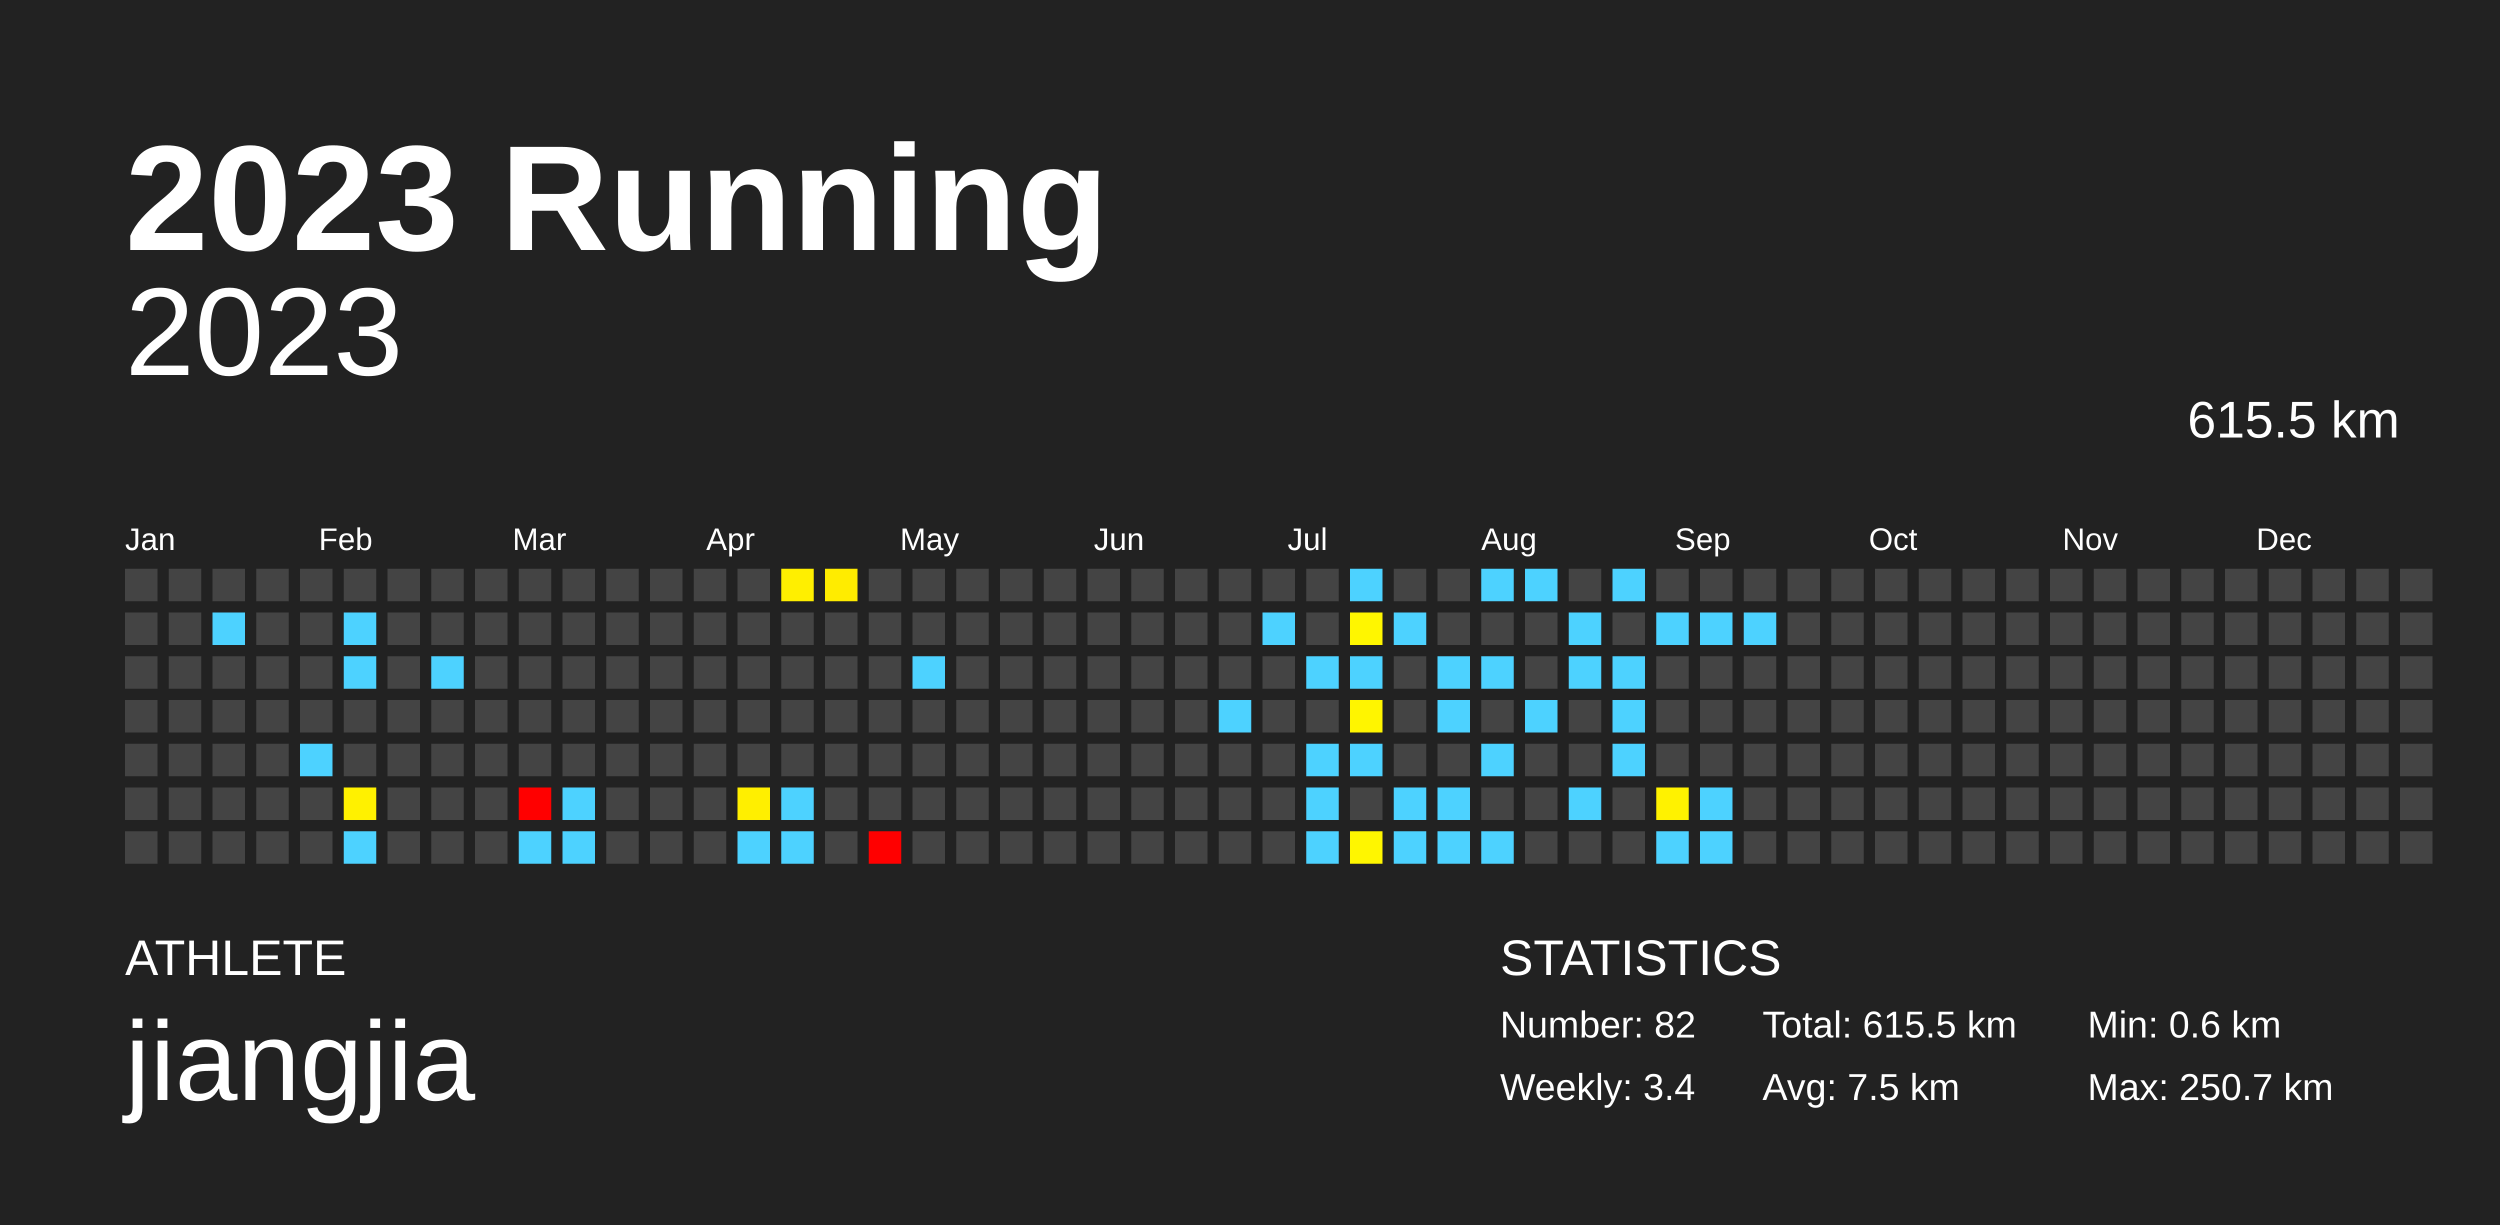
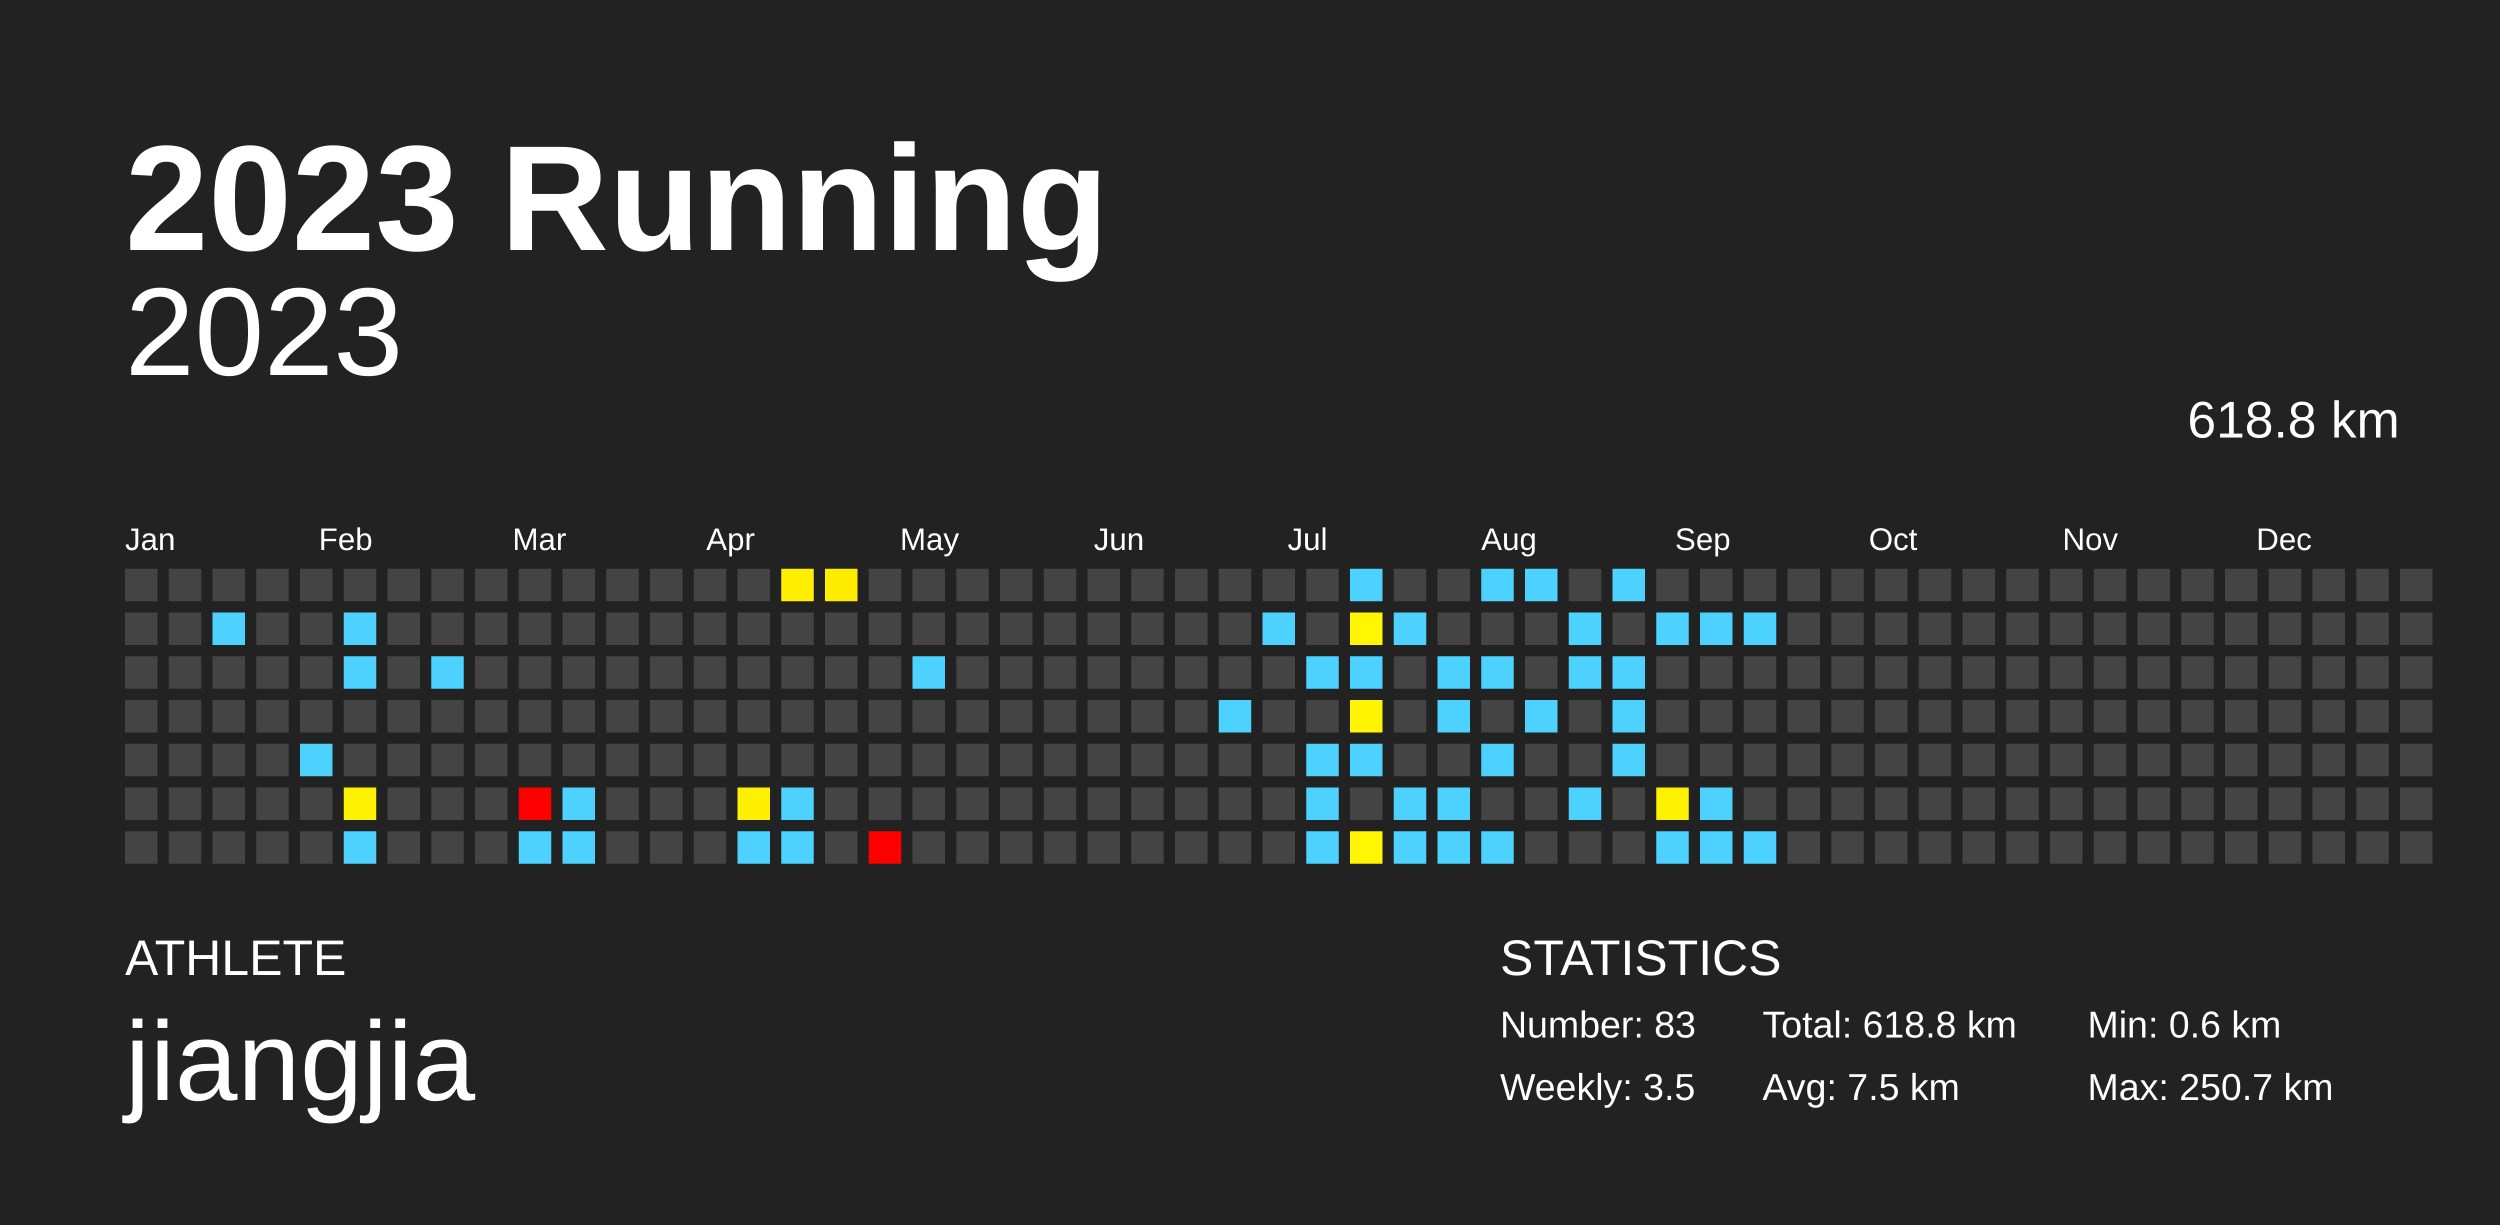
<svg xmlns="http://www.w3.org/2000/svg" baseProfile="full" height="98mm" version="1.1" viewBox="0,0,200,98" width="200mm">
  <defs />
  <rect fill="#222222" height="98" width="200" x="0" y="0" />
  <text fill="#FFFFFF" style="font-size:12px; font-family:Arial; font-weight:bold;" x="10" y="20">2023 Running</text>
  <text fill="#FFFFFF" style="font-size:4px; font-family:Arial" x="10" y="78">ATHLETE</text>
  <text fill="#FFFFFF" style="font-size:9px; font-family:Arial" x="10" y="88">jiangjia</text>
  <text fill="#FFFFFF" style="font-size:4px; font-family:Arial" x="120" y="78">STATISTICS</text>
-   <text fill="#FFFFFF" style="font-size:3px; font-family:Arial" x="120" y="83">Number: 82</text>
-   <text fill="#FFFFFF" style="font-size:3px; font-family:Arial" x="120" y="88">Weekly: 3.4</text>
-   <text fill="#FFFFFF" style="font-size:3px; font-family:Arial" x="141" y="83">Total: 615.5 km</text>
+   <text fill="#FFFFFF" style="font-size:3px; font-family:Arial" x="120" y="83">Number: 83</text>
+   <text fill="#FFFFFF" style="font-size:3px; font-family:Arial" x="120" y="88">Weekly: 3.5</text>
+   <text fill="#FFFFFF" style="font-size:3px; font-family:Arial" x="141" y="83">Total: 618.8 km</text>
  <text fill="#FFFFFF" style="font-size:3px; font-family:Arial" x="141" y="88">Avg: 7.5 km</text>
  <text fill="#FFFFFF" style="font-size:3px; font-family:Arial" x="167" y="83">Min: 0.6 km</text>
  <text fill="#FFFFFF" style="font-size:3px; font-family:Arial" x="167" y="88">Max: 250.7 km</text>
  <text alignment-baseline="hanging" fill="#FFFFFF" style="font-size:10.0px; font-family:Arial;" x="10" y="30">2023</text>
-   <text alignment-baseline="hanging" fill="#FFFFFF" style="font-size:4.125px; font-family:Arial;" x="175" y="35">615.5 km</text>
+   <text alignment-baseline="hanging" fill="#FFFFFF" style="font-size:4.125px; font-family:Arial;" x="175" y="35">618.8 km</text>
  <text fill="#FFFFFF" style="font-size:2.5px; font-family:Arial" x="10.0" y="44">Jan</text>
  <text fill="#FFFFFF" style="font-size:2.5px; font-family:Arial" x="25.5" y="44">Feb</text>
  <text fill="#FFFFFF" style="font-size:2.5px; font-family:Arial" x="41.0" y="44">Mar</text>
  <text fill="#FFFFFF" style="font-size:2.5px; font-family:Arial" x="56.5" y="44">Apr</text>
  <text fill="#FFFFFF" style="font-size:2.5px; font-family:Arial" x="72.0" y="44">May</text>
  <text fill="#FFFFFF" style="font-size:2.5px; font-family:Arial" x="87.5" y="44">Jun</text>
  <text fill="#FFFFFF" style="font-size:2.5px; font-family:Arial" x="103.0" y="44">Jul</text>
  <text fill="#FFFFFF" style="font-size:2.5px; font-family:Arial" x="118.5" y="44">Aug</text>
  <text fill="#FFFFFF" style="font-size:2.5px; font-family:Arial" x="134.0" y="44">Sep</text>
  <text fill="#FFFFFF" style="font-size:2.5px; font-family:Arial" x="149.5" y="44">Oct</text>
  <text fill="#FFFFFF" style="font-size:2.5px; font-family:Arial" x="165.0" y="44">Nov</text>
  <text fill="#FFFFFF" style="font-size:2.5px; font-family:Arial" x="180.5" y="44">Dec</text>
  <rect fill="#444444" height="2.6" width="2.6" x="10.0" y="45.5" />
  <rect fill="#444444" height="2.6" width="2.6" x="10.0" y="49.0" />
  <rect fill="#444444" height="2.6" width="2.6" x="10.0" y="52.5" />
  <rect fill="#444444" height="2.6" width="2.6" x="10.0" y="56.0" />
  <rect fill="#444444" height="2.6" width="2.6" x="10.0" y="59.5" />
  <rect fill="#444444" height="2.6" width="2.6" x="10.0" y="63.0" />
  <rect fill="#444444" height="2.6" width="2.6" x="10.0" y="66.5" />
  <rect fill="#444444" height="2.6" width="2.6" x="13.5" y="45.5" />
  <rect fill="#444444" height="2.6" width="2.6" x="13.5" y="49.0" />
  <rect fill="#444444" height="2.6" width="2.6" x="13.5" y="52.5" />
  <rect fill="#444444" height="2.6" width="2.6" x="13.5" y="56.0" />
  <rect fill="#444444" height="2.6" width="2.6" x="13.5" y="59.5" />
  <rect fill="#444444" height="2.6" width="2.6" x="13.5" y="63.0" />
  <rect fill="#444444" height="2.6" width="2.6" x="13.5" y="66.5" />
  <rect fill="#444444" height="2.6" width="2.6" x="17.0" y="45.5" />
  <rect fill="#4dd2ff" height="2.6" width="2.6" x="17.0" y="49.0" />
  <rect fill="#444444" height="2.6" width="2.6" x="17.0" y="52.5" />
  <rect fill="#444444" height="2.6" width="2.6" x="17.0" y="56.0" />
  <rect fill="#444444" height="2.6" width="2.6" x="17.0" y="59.5" />
  <rect fill="#444444" height="2.6" width="2.6" x="17.0" y="63.0" />
  <rect fill="#444444" height="2.6" width="2.6" x="17.0" y="66.5" />
  <rect fill="#444444" height="2.6" width="2.6" x="20.5" y="45.5" />
  <rect fill="#444444" height="2.6" width="2.6" x="20.5" y="49.0" />
  <rect fill="#444444" height="2.6" width="2.6" x="20.5" y="52.5" />
  <rect fill="#444444" height="2.6" width="2.6" x="20.5" y="56.0" />
  <rect fill="#444444" height="2.6" width="2.6" x="20.5" y="59.5" />
  <rect fill="#444444" height="2.6" width="2.6" x="20.5" y="63.0" />
  <rect fill="#444444" height="2.6" width="2.6" x="20.5" y="66.5" />
  <rect fill="#444444" height="2.6" width="2.6" x="24.0" y="45.5" />
  <rect fill="#444444" height="2.6" width="2.6" x="24.0" y="49.0" />
  <rect fill="#444444" height="2.6" width="2.6" x="24.0" y="52.5" />
  <rect fill="#444444" height="2.6" width="2.6" x="24.0" y="56.0" />
  <rect fill="#4dd2ff" height="2.6" width="2.6" x="24.0" y="59.5" />
  <rect fill="#444444" height="2.6" width="2.6" x="24.0" y="63.0" />
  <rect fill="#444444" height="2.6" width="2.6" x="24.0" y="66.5" />
  <rect fill="#444444" height="2.6" width="2.6" x="27.5" y="45.5" />
  <rect fill="#4dd2ff" height="2.6" width="2.6" x="27.5" y="49.0" />
  <rect fill="#4dd2ff" height="2.6" width="2.6" x="27.5" y="52.5" />
  <rect fill="#444444" height="2.6" width="2.6" x="27.5" y="56.0" />
  <rect fill="#444444" height="2.6" width="2.6" x="27.5" y="59.5" />
  <rect fill="#fff100" height="2.6" width="2.6" x="27.5" y="63.0" />
  <rect fill="#4dd2ff" height="2.6" width="2.6" x="27.5" y="66.5" />
  <rect fill="#444444" height="2.6" width="2.6" x="31.0" y="45.5" />
  <rect fill="#444444" height="2.6" width="2.6" x="31.0" y="49.0" />
  <rect fill="#444444" height="2.6" width="2.6" x="31.0" y="52.5" />
  <rect fill="#444444" height="2.6" width="2.6" x="31.0" y="56.0" />
  <rect fill="#444444" height="2.6" width="2.6" x="31.0" y="59.5" />
  <rect fill="#444444" height="2.6" width="2.6" x="31.0" y="63.0" />
  <rect fill="#444444" height="2.6" width="2.6" x="31.0" y="66.5" />
  <rect fill="#444444" height="2.6" width="2.6" x="34.5" y="45.5" />
  <rect fill="#444444" height="2.6" width="2.6" x="34.5" y="49.0" />
  <rect fill="#4dd2ff" height="2.6" width="2.6" x="34.5" y="52.5" />
  <rect fill="#444444" height="2.6" width="2.6" x="34.5" y="56.0" />
  <rect fill="#444444" height="2.6" width="2.6" x="34.5" y="59.5" />
  <rect fill="#444444" height="2.6" width="2.6" x="34.5" y="63.0" />
  <rect fill="#444444" height="2.6" width="2.6" x="34.5" y="66.5" />
  <rect fill="#444444" height="2.6" width="2.6" x="38.0" y="45.5" />
  <rect fill="#444444" height="2.6" width="2.6" x="38.0" y="49.0" />
  <rect fill="#444444" height="2.6" width="2.6" x="38.0" y="52.5" />
  <rect fill="#444444" height="2.6" width="2.6" x="38.0" y="56.0" />
  <rect fill="#444444" height="2.6" width="2.6" x="38.0" y="59.5" />
  <rect fill="#444444" height="2.6" width="2.6" x="38.0" y="63.0" />
  <rect fill="#444444" height="2.6" width="2.6" x="38.0" y="66.5" />
  <rect fill="#444444" height="2.6" width="2.6" x="41.5" y="45.5" />
  <rect fill="#444444" height="2.6" width="2.6" x="41.5" y="49.0" />
  <rect fill="#444444" height="2.6" width="2.6" x="41.5" y="52.5" />
  <rect fill="#444444" height="2.6" width="2.6" x="41.5" y="56.0" />
  <rect fill="#444444" height="2.6" width="2.6" x="41.5" y="59.5" />
  <rect fill="red" height="2.6" width="2.6" x="41.5" y="63.0" />
  <rect fill="#4dd2ff" height="2.6" width="2.6" x="41.5" y="66.5" />
  <rect fill="#444444" height="2.6" width="2.6" x="45.0" y="45.5" />
  <rect fill="#444444" height="2.6" width="2.6" x="45.0" y="49.0" />
  <rect fill="#444444" height="2.6" width="2.6" x="45.0" y="52.5" />
  <rect fill="#444444" height="2.6" width="2.6" x="45.0" y="56.0" />
  <rect fill="#444444" height="2.6" width="2.6" x="45.0" y="59.5" />
  <rect fill="#4dd2ff" height="2.6" width="2.6" x="45.0" y="63.0" />
  <rect fill="#4dd2ff" height="2.6" width="2.6" x="45.0" y="66.5" />
  <rect fill="#444444" height="2.6" width="2.6" x="48.5" y="45.5" />
  <rect fill="#444444" height="2.6" width="2.6" x="48.5" y="49.0" />
  <rect fill="#444444" height="2.6" width="2.6" x="48.5" y="52.5" />
  <rect fill="#444444" height="2.6" width="2.6" x="48.5" y="56.0" />
  <rect fill="#444444" height="2.6" width="2.6" x="48.5" y="59.5" />
  <rect fill="#444444" height="2.6" width="2.6" x="48.5" y="63.0" />
  <rect fill="#444444" height="2.6" width="2.6" x="48.5" y="66.5" />
  <rect fill="#444444" height="2.6" width="2.6" x="52.0" y="45.5" />
  <rect fill="#444444" height="2.6" width="2.6" x="52.0" y="49.0" />
  <rect fill="#444444" height="2.6" width="2.6" x="52.0" y="52.5" />
  <rect fill="#444444" height="2.6" width="2.6" x="52.0" y="56.0" />
  <rect fill="#444444" height="2.6" width="2.6" x="52.0" y="59.5" />
  <rect fill="#444444" height="2.6" width="2.6" x="52.0" y="63.0" />
  <rect fill="#444444" height="2.6" width="2.6" x="52.0" y="66.5" />
  <rect fill="#444444" height="2.6" width="2.6" x="55.5" y="45.5" />
  <rect fill="#444444" height="2.6" width="2.6" x="55.5" y="49.0" />
  <rect fill="#444444" height="2.6" width="2.6" x="55.5" y="52.5" />
  <rect fill="#444444" height="2.6" width="2.6" x="55.5" y="56.0" />
  <rect fill="#444444" height="2.6" width="2.6" x="55.5" y="59.5" />
  <rect fill="#444444" height="2.6" width="2.6" x="55.5" y="63.0" />
  <rect fill="#444444" height="2.6" width="2.6" x="55.5" y="66.5" />
  <rect fill="#444444" height="2.6" width="2.6" x="59.0" y="45.5" />
  <rect fill="#444444" height="2.6" width="2.6" x="59.0" y="49.0" />
  <rect fill="#444444" height="2.6" width="2.6" x="59.0" y="52.5" />
  <rect fill="#444444" height="2.6" width="2.6" x="59.0" y="56.0" />
  <rect fill="#444444" height="2.6" width="2.6" x="59.0" y="59.5" />
  <rect fill="#ffef00" height="2.6" width="2.6" x="59.0" y="63.0" />
  <rect fill="#4dd2ff" height="2.6" width="2.6" x="59.0" y="66.5" />
  <rect fill="#ffef00" height="2.6" width="2.6" x="62.5" y="45.5" />
  <rect fill="#444444" height="2.6" width="2.6" x="62.5" y="49.0" />
  <rect fill="#444444" height="2.6" width="2.6" x="62.5" y="52.5" />
  <rect fill="#444444" height="2.6" width="2.6" x="62.5" y="56.0" />
  <rect fill="#444444" height="2.6" width="2.6" x="62.5" y="59.5" />
  <rect fill="#4dd2ff" height="2.6" width="2.6" x="62.5" y="63.0" />
  <rect fill="#4dd2ff" height="2.6" width="2.6" x="62.5" y="66.5" />
  <rect fill="#ffec00" height="2.6" width="2.6" x="66.0" y="45.5" />
  <rect fill="#444444" height="2.6" width="2.6" x="66.0" y="49.0" />
  <rect fill="#444444" height="2.6" width="2.6" x="66.0" y="52.5" />
  <rect fill="#444444" height="2.6" width="2.6" x="66.0" y="56.0" />
  <rect fill="#444444" height="2.6" width="2.6" x="66.0" y="59.5" />
  <rect fill="#444444" height="2.6" width="2.6" x="66.0" y="63.0" />
  <rect fill="#444444" height="2.6" width="2.6" x="66.0" y="66.5" />
  <rect fill="#444444" height="2.6" width="2.6" x="69.5" y="45.5" />
  <rect fill="#444444" height="2.6" width="2.6" x="69.5" y="49.0" />
  <rect fill="#444444" height="2.6" width="2.6" x="69.5" y="52.5" />
  <rect fill="#444444" height="2.6" width="2.6" x="69.5" y="56.0" />
  <rect fill="#444444" height="2.6" width="2.6" x="69.5" y="59.5" />
  <rect fill="#444444" height="2.6" width="2.6" x="69.5" y="63.0" />
  <rect fill="red" height="2.6" width="2.6" x="69.5" y="66.5" />
  <rect fill="#444444" height="2.6" width="2.6" x="73.0" y="45.5" />
  <rect fill="#444444" height="2.6" width="2.6" x="73.0" y="49.0" />
  <rect fill="#4dd2ff" height="2.6" width="2.6" x="73.0" y="52.5" />
  <rect fill="#444444" height="2.6" width="2.6" x="73.0" y="56.0" />
  <rect fill="#444444" height="2.6" width="2.6" x="73.0" y="59.5" />
  <rect fill="#444444" height="2.6" width="2.6" x="73.0" y="63.0" />
  <rect fill="#444444" height="2.6" width="2.6" x="73.0" y="66.5" />
  <rect fill="#444444" height="2.6" width="2.6" x="76.5" y="45.5" />
  <rect fill="#444444" height="2.6" width="2.6" x="76.5" y="49.0" />
  <rect fill="#444444" height="2.6" width="2.6" x="76.5" y="52.5" />
  <rect fill="#444444" height="2.6" width="2.6" x="76.5" y="56.0" />
  <rect fill="#444444" height="2.6" width="2.6" x="76.5" y="59.5" />
  <rect fill="#444444" height="2.6" width="2.6" x="76.5" y="63.0" />
  <rect fill="#444444" height="2.6" width="2.6" x="76.5" y="66.5" />
  <rect fill="#444444" height="2.6" width="2.6" x="80.0" y="45.5" />
  <rect fill="#444444" height="2.6" width="2.6" x="80.0" y="49.0" />
  <rect fill="#444444" height="2.6" width="2.6" x="80.0" y="52.5" />
  <rect fill="#444444" height="2.6" width="2.6" x="80.0" y="56.0" />
  <rect fill="#444444" height="2.6" width="2.6" x="80.0" y="59.5" />
  <rect fill="#444444" height="2.6" width="2.6" x="80.0" y="63.0" />
  <rect fill="#444444" height="2.6" width="2.6" x="80.0" y="66.5" />
  <rect fill="#444444" height="2.6" width="2.6" x="83.5" y="45.5" />
  <rect fill="#444444" height="2.6" width="2.6" x="83.5" y="49.0" />
  <rect fill="#444444" height="2.6" width="2.6" x="83.5" y="52.5" />
  <rect fill="#444444" height="2.6" width="2.6" x="83.5" y="56.0" />
  <rect fill="#444444" height="2.6" width="2.6" x="83.5" y="59.5" />
  <rect fill="#444444" height="2.6" width="2.6" x="83.5" y="63.0" />
  <rect fill="#444444" height="2.6" width="2.6" x="83.5" y="66.5" />
  <rect fill="#444444" height="2.6" width="2.6" x="87.0" y="45.5" />
  <rect fill="#444444" height="2.6" width="2.6" x="87.0" y="49.0" />
  <rect fill="#444444" height="2.6" width="2.6" x="87.0" y="52.5" />
  <rect fill="#444444" height="2.6" width="2.6" x="87.0" y="56.0" />
  <rect fill="#444444" height="2.6" width="2.6" x="87.0" y="59.5" />
  <rect fill="#444444" height="2.6" width="2.6" x="87.0" y="63.0" />
  <rect fill="#444444" height="2.6" width="2.6" x="87.0" y="66.5" />
  <rect fill="#444444" height="2.6" width="2.6" x="90.5" y="45.5" />
  <rect fill="#444444" height="2.6" width="2.6" x="90.5" y="49.0" />
  <rect fill="#444444" height="2.6" width="2.6" x="90.5" y="52.5" />
  <rect fill="#444444" height="2.6" width="2.6" x="90.5" y="56.0" />
  <rect fill="#444444" height="2.6" width="2.6" x="90.5" y="59.5" />
  <rect fill="#444444" height="2.6" width="2.6" x="90.5" y="63.0" />
  <rect fill="#444444" height="2.6" width="2.6" x="90.5" y="66.5" />
  <rect fill="#444444" height="2.6" width="2.6" x="94.0" y="45.5" />
  <rect fill="#444444" height="2.6" width="2.6" x="94.0" y="49.0" />
  <rect fill="#444444" height="2.6" width="2.6" x="94.0" y="52.5" />
  <rect fill="#444444" height="2.6" width="2.6" x="94.0" y="56.0" />
  <rect fill="#444444" height="2.6" width="2.6" x="94.0" y="59.5" />
  <rect fill="#444444" height="2.6" width="2.6" x="94.0" y="63.0" />
  <rect fill="#444444" height="2.6" width="2.6" x="94.0" y="66.5" />
  <rect fill="#444444" height="2.6" width="2.6" x="97.5" y="45.5" />
  <rect fill="#444444" height="2.6" width="2.6" x="97.5" y="49.0" />
  <rect fill="#444444" height="2.6" width="2.6" x="97.5" y="52.5" />
  <rect fill="#4dd2ff" height="2.6" width="2.6" x="97.5" y="56.0" />
  <rect fill="#444444" height="2.6" width="2.6" x="97.5" y="59.5" />
  <rect fill="#444444" height="2.6" width="2.6" x="97.5" y="63.0" />
  <rect fill="#444444" height="2.6" width="2.6" x="97.5" y="66.5" />
  <rect fill="#444444" height="2.6" width="2.6" x="101.0" y="45.5" />
  <rect fill="#4dd2ff" height="2.6" width="2.6" x="101.0" y="49.0" />
  <rect fill="#444444" height="2.6" width="2.6" x="101.0" y="52.5" />
  <rect fill="#444444" height="2.6" width="2.6" x="101.0" y="56.0" />
  <rect fill="#444444" height="2.6" width="2.6" x="101.0" y="59.5" />
  <rect fill="#444444" height="2.6" width="2.6" x="101.0" y="63.0" />
  <rect fill="#444444" height="2.6" width="2.6" x="101.0" y="66.5" />
  <rect fill="#444444" height="2.6" width="2.6" x="104.5" y="45.5" />
  <rect fill="#444444" height="2.6" width="2.6" x="104.5" y="49.0" />
  <rect fill="#4dd2ff" height="2.6" width="2.6" x="104.5" y="52.5" />
  <rect fill="#444444" height="2.6" width="2.6" x="104.5" y="56.0" />
  <rect fill="#4dd2ff" height="2.6" width="2.6" x="104.5" y="59.5" />
  <rect fill="#4dd2ff" height="2.6" width="2.6" x="104.5" y="63.0" />
  <rect fill="#4dd2ff" height="2.6" width="2.6" x="104.5" y="66.5" />
  <rect fill="#4dd2ff" height="2.6" width="2.6" x="108.0" y="45.5" />
  <rect fill="#fff600" height="2.6" width="2.6" x="108.0" y="49.0" />
  <rect fill="#4dd2ff" height="2.6" width="2.6" x="108.0" y="52.5" />
  <rect fill="#fff500" height="2.6" width="2.6" x="108.0" y="56.0" />
  <rect fill="#4dd2ff" height="2.6" width="2.6" x="108.0" y="59.5" />
  <rect fill="#444444" height="2.6" width="2.6" x="108.0" y="63.0" />
  <rect fill="#fff600" height="2.6" width="2.6" x="108.0" y="66.5" />
  <rect fill="#444444" height="2.6" width="2.6" x="111.5" y="45.5" />
  <rect fill="#4dd2ff" height="2.6" width="2.6" x="111.5" y="49.0" />
  <rect fill="#444444" height="2.6" width="2.6" x="111.5" y="52.5" />
  <rect fill="#444444" height="2.6" width="2.6" x="111.5" y="56.0" />
  <rect fill="#444444" height="2.6" width="2.6" x="111.5" y="59.5" />
  <rect fill="#4dd2ff" height="2.6" width="2.6" x="111.5" y="63.0" />
  <rect fill="#4dd2ff" height="2.6" width="2.6" x="111.5" y="66.5" />
  <rect fill="#444444" height="2.6" width="2.6" x="115.0" y="45.5" />
  <rect fill="#444444" height="2.6" width="2.6" x="115.0" y="49.0" />
  <rect fill="#4dd2ff" height="2.6" width="2.6" x="115.0" y="52.5" />
  <rect fill="#4dd2ff" height="2.6" width="2.6" x="115.0" y="56.0" />
  <rect fill="#444444" height="2.6" width="2.6" x="115.0" y="59.5" />
  <rect fill="#4dd2ff" height="2.6" width="2.6" x="115.0" y="63.0" />
  <rect fill="#4dd2ff" height="2.6" width="2.6" x="115.0" y="66.5" />
  <rect fill="#4dd2ff" height="2.6" width="2.6" x="118.5" y="45.5" />
  <rect fill="#444444" height="2.6" width="2.6" x="118.5" y="49.0" />
  <rect fill="#4dd2ff" height="2.6" width="2.6" x="118.5" y="52.5" />
  <rect fill="#444444" height="2.6" width="2.6" x="118.5" y="56.0" />
  <rect fill="#4dd2ff" height="2.6" width="2.6" x="118.5" y="59.5" />
  <rect fill="#444444" height="2.6" width="2.6" x="118.5" y="63.0" />
  <rect fill="#4dd2ff" height="2.6" width="2.6" x="118.5" y="66.5" />
  <rect fill="#4dd2ff" height="2.6" width="2.6" x="122.0" y="45.5" />
  <rect fill="#444444" height="2.6" width="2.6" x="122.0" y="49.0" />
  <rect fill="#444444" height="2.6" width="2.6" x="122.0" y="52.5" />
  <rect fill="#4dd2ff" height="2.6" width="2.6" x="122.0" y="56.0" />
  <rect fill="#444444" height="2.6" width="2.6" x="122.0" y="59.5" />
  <rect fill="#444444" height="2.6" width="2.6" x="122.0" y="63.0" />
  <rect fill="#444444" height="2.6" width="2.6" x="122.0" y="66.5" />
  <rect fill="#444444" height="2.6" width="2.6" x="125.5" y="45.5" />
  <rect fill="#4dd2ff" height="2.6" width="2.6" x="125.5" y="49.0" />
  <rect fill="#4dd2ff" height="2.6" width="2.6" x="125.5" y="52.5" />
  <rect fill="#444444" height="2.6" width="2.6" x="125.5" y="56.0" />
  <rect fill="#444444" height="2.6" width="2.6" x="125.5" y="59.5" />
  <rect fill="#4dd2ff" height="2.6" width="2.6" x="125.5" y="63.0" />
  <rect fill="#444444" height="2.6" width="2.6" x="125.5" y="66.5" />
  <rect fill="#4dd2ff" height="2.6" width="2.6" x="129.0" y="45.5" />
  <rect fill="#444444" height="2.6" width="2.6" x="129.0" y="49.0" />
  <rect fill="#4dd2ff" height="2.6" width="2.6" x="129.0" y="52.5" />
  <rect fill="#4dd2ff" height="2.6" width="2.6" x="129.0" y="56.0" />
  <rect fill="#4dd2ff" height="2.6" width="2.6" x="129.0" y="59.5" />
  <rect fill="#444444" height="2.6" width="2.6" x="129.0" y="63.0" />
  <rect fill="#444444" height="2.6" width="2.6" x="129.0" y="66.5" />
  <rect fill="#444444" height="2.6" width="2.6" x="132.5" y="45.5" />
  <rect fill="#4dd2ff" height="2.6" width="2.6" x="132.5" y="49.0" />
  <rect fill="#444444" height="2.6" width="2.6" x="132.5" y="52.5" />
  <rect fill="#444444" height="2.6" width="2.6" x="132.5" y="56.0" />
  <rect fill="#444444" height="2.6" width="2.6" x="132.5" y="59.5" />
  <rect fill="#fff200" height="2.6" width="2.6" x="132.5" y="63.0" />
  <rect fill="#4dd2ff" height="2.6" width="2.6" x="132.5" y="66.5" />
  <rect fill="#444444" height="2.6" width="2.6" x="136.0" y="45.5" />
  <rect fill="#4dd2ff" height="2.6" width="2.6" x="136.0" y="49.0" />
  <rect fill="#444444" height="2.6" width="2.6" x="136.0" y="52.5" />
  <rect fill="#444444" height="2.6" width="2.6" x="136.0" y="56.0" />
  <rect fill="#444444" height="2.6" width="2.6" x="136.0" y="59.5" />
  <rect fill="#4dd2ff" height="2.6" width="2.6" x="136.0" y="63.0" />
  <rect fill="#4dd2ff" height="2.6" width="2.6" x="136.0" y="66.5" />
  <rect fill="#444444" height="2.6" width="2.6" x="139.5" y="45.5" />
  <rect fill="#4dd2ff" height="2.6" width="2.6" x="139.5" y="49.0" />
  <rect fill="#444444" height="2.6" width="2.6" x="139.5" y="52.5" />
  <rect fill="#444444" height="2.6" width="2.6" x="139.5" y="56.0" />
  <rect fill="#444444" height="2.6" width="2.6" x="139.5" y="59.5" />
  <rect fill="#444444" height="2.6" width="2.6" x="139.5" y="63.0" />
-   <rect fill="#444444" height="2.6" width="2.6" x="139.5" y="66.5" />
+   <rect fill="#4dd2ff" height="2.6" width="2.6" x="139.5" y="66.5" />
  <rect fill="#444444" height="2.6" width="2.6" x="143.0" y="45.5" />
  <rect fill="#444444" height="2.6" width="2.6" x="143.0" y="49.0" />
  <rect fill="#444444" height="2.6" width="2.6" x="143.0" y="52.5" />
  <rect fill="#444444" height="2.6" width="2.6" x="143.0" y="56.0" />
  <rect fill="#444444" height="2.6" width="2.6" x="143.0" y="59.5" />
  <rect fill="#444444" height="2.6" width="2.6" x="143.0" y="63.0" />
  <rect fill="#444444" height="2.6" width="2.6" x="143.0" y="66.5" />
  <rect fill="#444444" height="2.6" width="2.6" x="146.5" y="45.5" />
  <rect fill="#444444" height="2.6" width="2.6" x="146.5" y="49.0" />
  <rect fill="#444444" height="2.6" width="2.6" x="146.5" y="52.5" />
  <rect fill="#444444" height="2.6" width="2.6" x="146.5" y="56.0" />
  <rect fill="#444444" height="2.6" width="2.6" x="146.5" y="59.5" />
  <rect fill="#444444" height="2.6" width="2.6" x="146.5" y="63.0" />
  <rect fill="#444444" height="2.6" width="2.6" x="146.5" y="66.5" />
  <rect fill="#444444" height="2.6" width="2.6" x="150.0" y="45.5" />
  <rect fill="#444444" height="2.6" width="2.6" x="150.0" y="49.0" />
  <rect fill="#444444" height="2.6" width="2.6" x="150.0" y="52.5" />
  <rect fill="#444444" height="2.6" width="2.6" x="150.0" y="56.0" />
  <rect fill="#444444" height="2.6" width="2.6" x="150.0" y="59.5" />
  <rect fill="#444444" height="2.6" width="2.6" x="150.0" y="63.0" />
  <rect fill="#444444" height="2.6" width="2.6" x="150.0" y="66.5" />
  <rect fill="#444444" height="2.6" width="2.6" x="153.5" y="45.5" />
  <rect fill="#444444" height="2.6" width="2.6" x="153.5" y="49.0" />
  <rect fill="#444444" height="2.6" width="2.6" x="153.5" y="52.5" />
  <rect fill="#444444" height="2.6" width="2.6" x="153.5" y="56.0" />
  <rect fill="#444444" height="2.6" width="2.6" x="153.5" y="59.5" />
  <rect fill="#444444" height="2.6" width="2.6" x="153.5" y="63.0" />
  <rect fill="#444444" height="2.6" width="2.6" x="153.5" y="66.5" />
  <rect fill="#444444" height="2.6" width="2.6" x="157.0" y="45.5" />
  <rect fill="#444444" height="2.6" width="2.6" x="157.0" y="49.0" />
  <rect fill="#444444" height="2.6" width="2.6" x="157.0" y="52.5" />
  <rect fill="#444444" height="2.6" width="2.6" x="157.0" y="56.0" />
  <rect fill="#444444" height="2.6" width="2.6" x="157.0" y="59.5" />
  <rect fill="#444444" height="2.6" width="2.6" x="157.0" y="63.0" />
  <rect fill="#444444" height="2.6" width="2.6" x="157.0" y="66.5" />
  <rect fill="#444444" height="2.6" width="2.6" x="160.5" y="45.5" />
  <rect fill="#444444" height="2.6" width="2.6" x="160.5" y="49.0" />
  <rect fill="#444444" height="2.6" width="2.6" x="160.5" y="52.5" />
  <rect fill="#444444" height="2.6" width="2.6" x="160.5" y="56.0" />
  <rect fill="#444444" height="2.6" width="2.6" x="160.5" y="59.5" />
  <rect fill="#444444" height="2.6" width="2.6" x="160.5" y="63.0" />
  <rect fill="#444444" height="2.6" width="2.6" x="160.5" y="66.5" />
  <rect fill="#444444" height="2.6" width="2.6" x="164.0" y="45.5" />
  <rect fill="#444444" height="2.6" width="2.6" x="164.0" y="49.0" />
  <rect fill="#444444" height="2.6" width="2.6" x="164.0" y="52.5" />
  <rect fill="#444444" height="2.6" width="2.6" x="164.0" y="56.0" />
  <rect fill="#444444" height="2.6" width="2.6" x="164.0" y="59.5" />
  <rect fill="#444444" height="2.6" width="2.6" x="164.0" y="63.0" />
  <rect fill="#444444" height="2.6" width="2.6" x="164.0" y="66.5" />
  <rect fill="#444444" height="2.6" width="2.6" x="167.5" y="45.5" />
  <rect fill="#444444" height="2.6" width="2.6" x="167.5" y="49.0" />
  <rect fill="#444444" height="2.6" width="2.6" x="167.5" y="52.5" />
  <rect fill="#444444" height="2.6" width="2.6" x="167.5" y="56.0" />
  <rect fill="#444444" height="2.6" width="2.6" x="167.5" y="59.5" />
  <rect fill="#444444" height="2.6" width="2.6" x="167.5" y="63.0" />
  <rect fill="#444444" height="2.6" width="2.6" x="167.5" y="66.5" />
  <rect fill="#444444" height="2.6" width="2.6" x="171.0" y="45.5" />
  <rect fill="#444444" height="2.6" width="2.6" x="171.0" y="49.0" />
  <rect fill="#444444" height="2.6" width="2.6" x="171.0" y="52.5" />
  <rect fill="#444444" height="2.6" width="2.6" x="171.0" y="56.0" />
  <rect fill="#444444" height="2.6" width="2.6" x="171.0" y="59.5" />
  <rect fill="#444444" height="2.6" width="2.6" x="171.0" y="63.0" />
  <rect fill="#444444" height="2.6" width="2.6" x="171.0" y="66.5" />
  <rect fill="#444444" height="2.6" width="2.6" x="174.5" y="45.5" />
  <rect fill="#444444" height="2.6" width="2.6" x="174.5" y="49.0" />
  <rect fill="#444444" height="2.6" width="2.6" x="174.5" y="52.5" />
  <rect fill="#444444" height="2.6" width="2.6" x="174.5" y="56.0" />
  <rect fill="#444444" height="2.6" width="2.6" x="174.5" y="59.5" />
  <rect fill="#444444" height="2.6" width="2.6" x="174.5" y="63.0" />
  <rect fill="#444444" height="2.6" width="2.6" x="174.5" y="66.5" />
  <rect fill="#444444" height="2.6" width="2.6" x="178.0" y="45.5" />
  <rect fill="#444444" height="2.6" width="2.6" x="178.0" y="49.0" />
  <rect fill="#444444" height="2.6" width="2.6" x="178.0" y="52.5" />
  <rect fill="#444444" height="2.6" width="2.6" x="178.0" y="56.0" />
  <rect fill="#444444" height="2.6" width="2.6" x="178.0" y="59.5" />
  <rect fill="#444444" height="2.6" width="2.6" x="178.0" y="63.0" />
  <rect fill="#444444" height="2.6" width="2.6" x="178.0" y="66.5" />
  <rect fill="#444444" height="2.6" width="2.6" x="181.5" y="45.5" />
  <rect fill="#444444" height="2.6" width="2.6" x="181.5" y="49.0" />
  <rect fill="#444444" height="2.6" width="2.6" x="181.5" y="52.5" />
  <rect fill="#444444" height="2.6" width="2.6" x="181.5" y="56.0" />
  <rect fill="#444444" height="2.6" width="2.6" x="181.5" y="59.5" />
  <rect fill="#444444" height="2.6" width="2.6" x="181.5" y="63.0" />
  <rect fill="#444444" height="2.6" width="2.6" x="181.5" y="66.5" />
  <rect fill="#444444" height="2.6" width="2.6" x="185.0" y="45.5" />
  <rect fill="#444444" height="2.6" width="2.6" x="185.0" y="49.0" />
  <rect fill="#444444" height="2.6" width="2.6" x="185.0" y="52.5" />
  <rect fill="#444444" height="2.6" width="2.6" x="185.0" y="56.0" />
  <rect fill="#444444" height="2.6" width="2.6" x="185.0" y="59.5" />
  <rect fill="#444444" height="2.6" width="2.6" x="185.0" y="63.0" />
  <rect fill="#444444" height="2.6" width="2.6" x="185.0" y="66.5" />
  <rect fill="#444444" height="2.6" width="2.6" x="188.5" y="45.5" />
  <rect fill="#444444" height="2.6" width="2.6" x="188.5" y="49.0" />
  <rect fill="#444444" height="2.6" width="2.6" x="188.5" y="52.5" />
  <rect fill="#444444" height="2.6" width="2.6" x="188.5" y="56.0" />
  <rect fill="#444444" height="2.6" width="2.6" x="188.5" y="59.5" />
  <rect fill="#444444" height="2.6" width="2.6" x="188.5" y="63.0" />
  <rect fill="#444444" height="2.6" width="2.6" x="188.5" y="66.5" />
  <rect fill="#444444" height="2.6" width="2.6" x="192.0" y="45.5" />
  <rect fill="#444444" height="2.6" width="2.6" x="192.0" y="49.0" />
  <rect fill="#444444" height="2.6" width="2.6" x="192.0" y="52.5" />
  <rect fill="#444444" height="2.6" width="2.6" x="192.0" y="56.0" />
  <rect fill="#444444" height="2.6" width="2.6" x="192.0" y="59.5" />
  <rect fill="#444444" height="2.6" width="2.6" x="192.0" y="63.0" />
  <rect fill="#444444" height="2.6" width="2.6" x="192.0" y="66.5" />
</svg>
